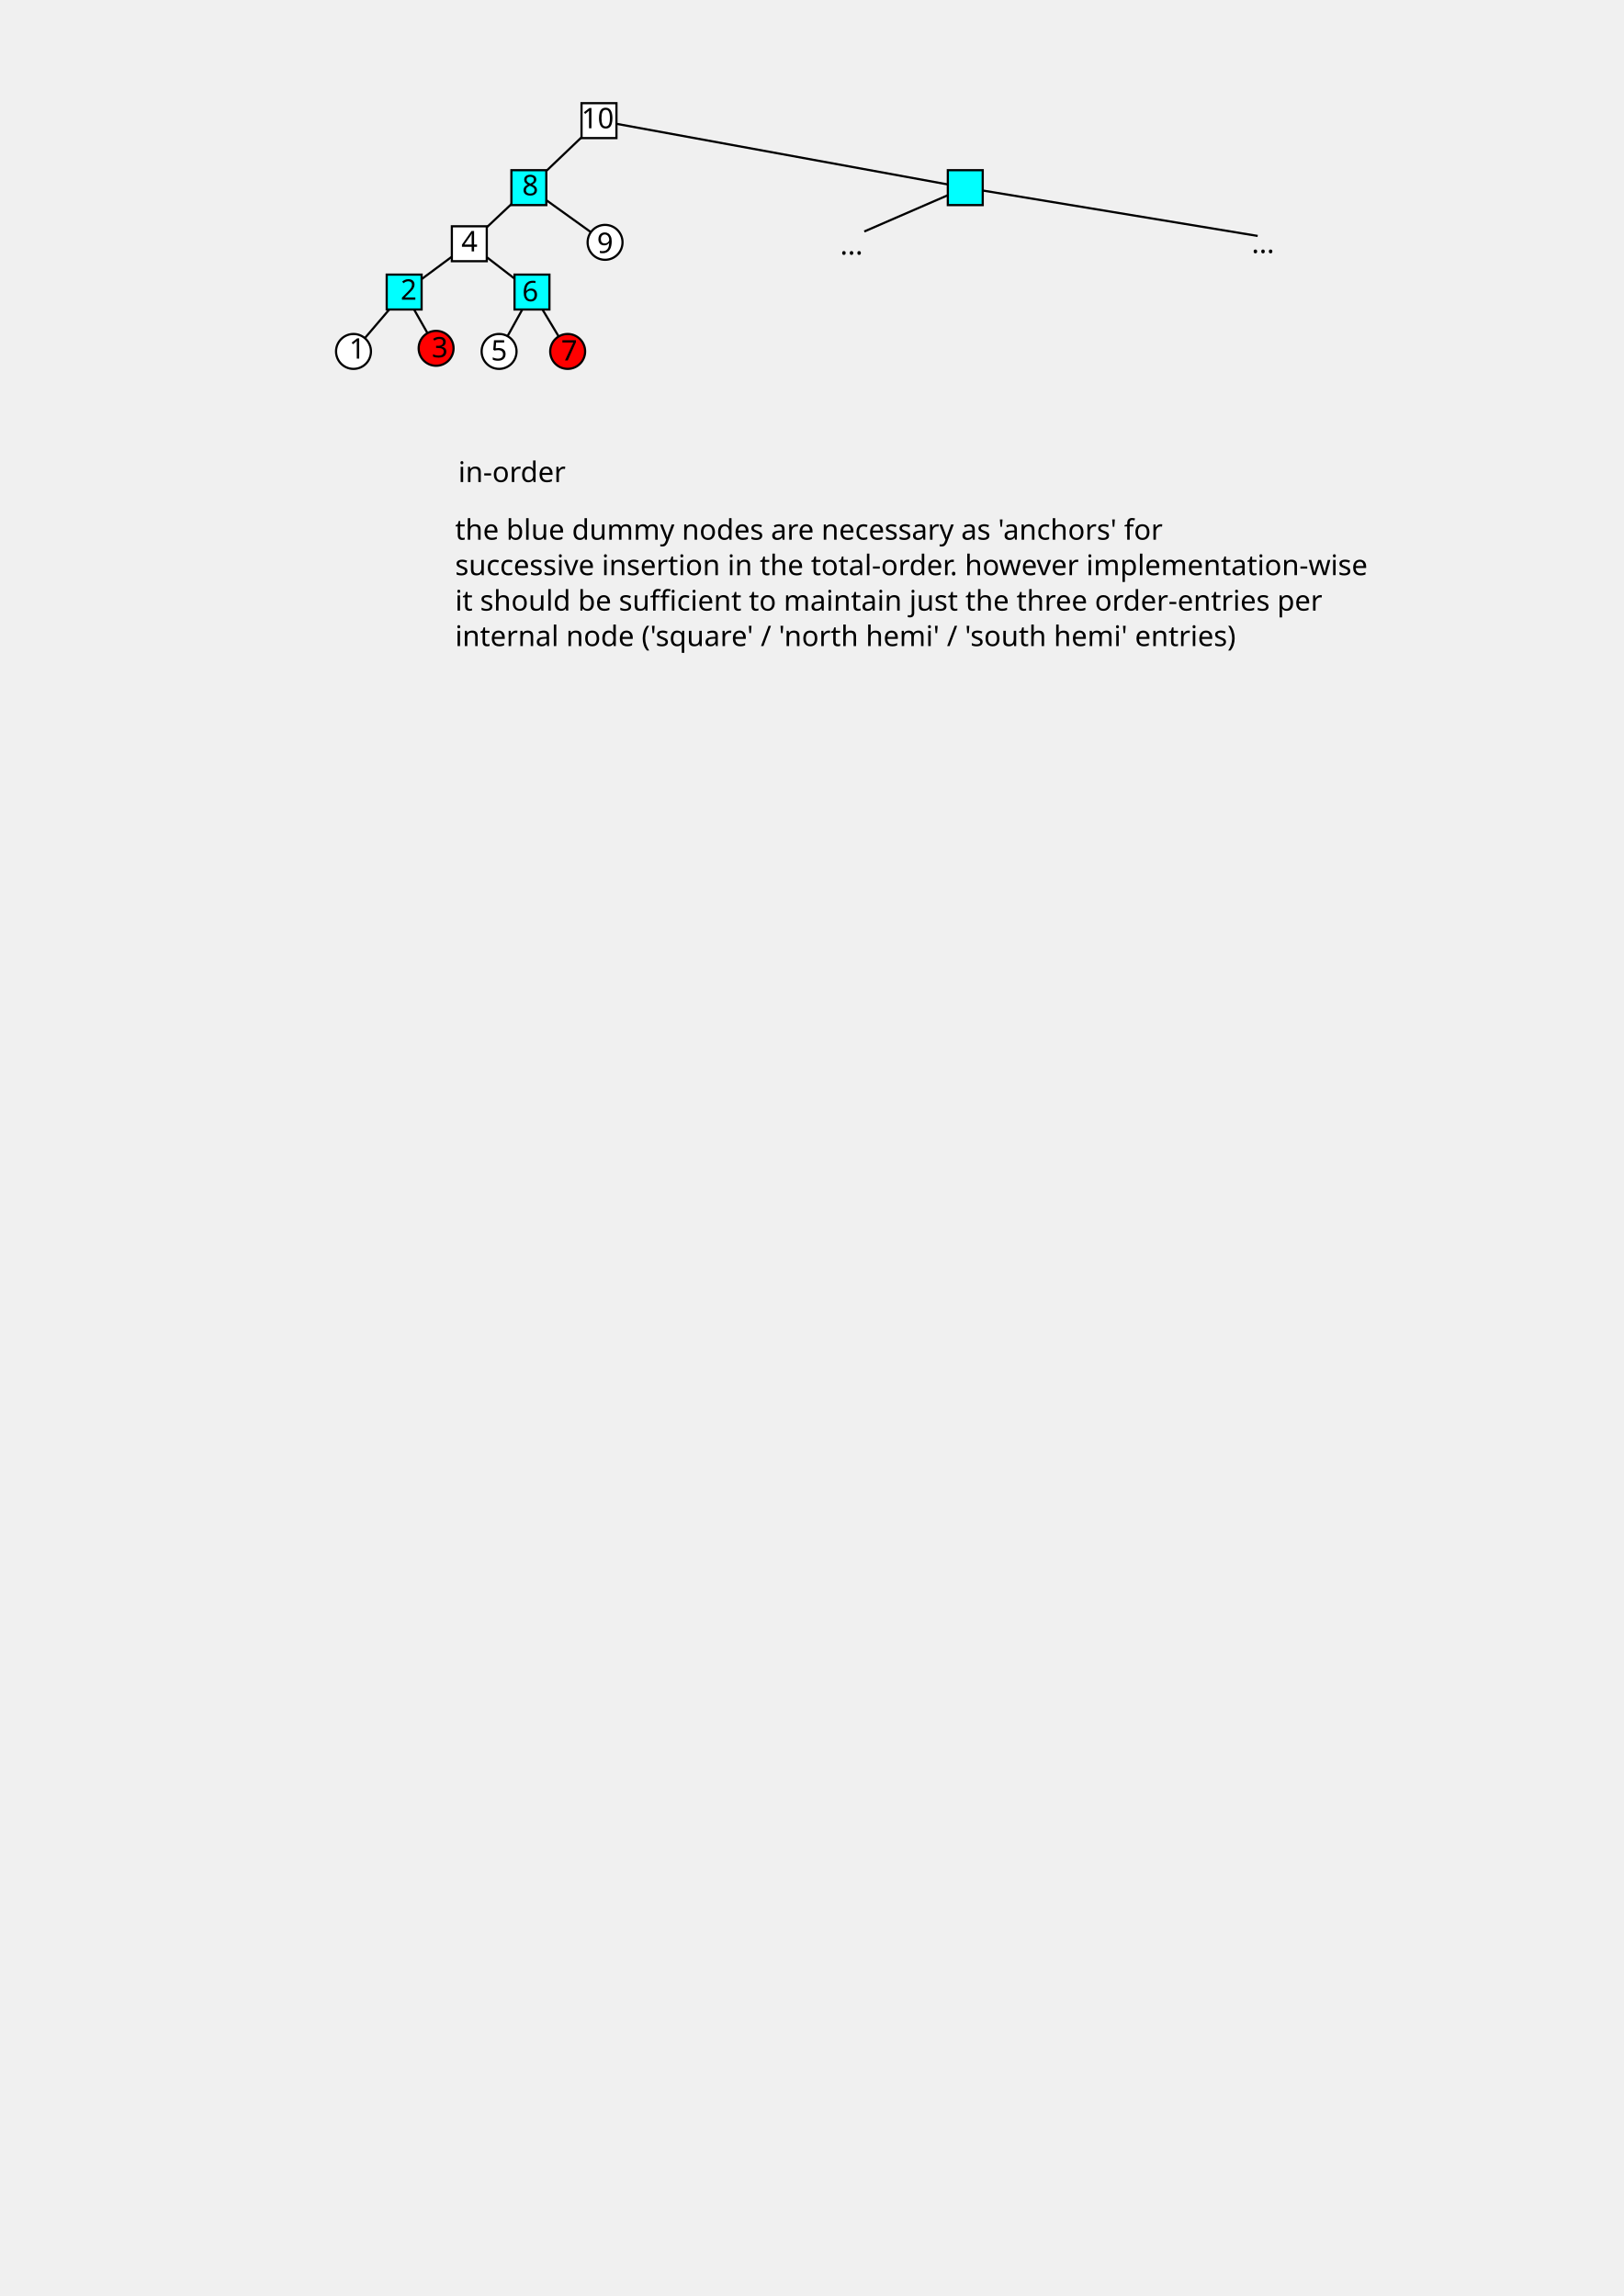
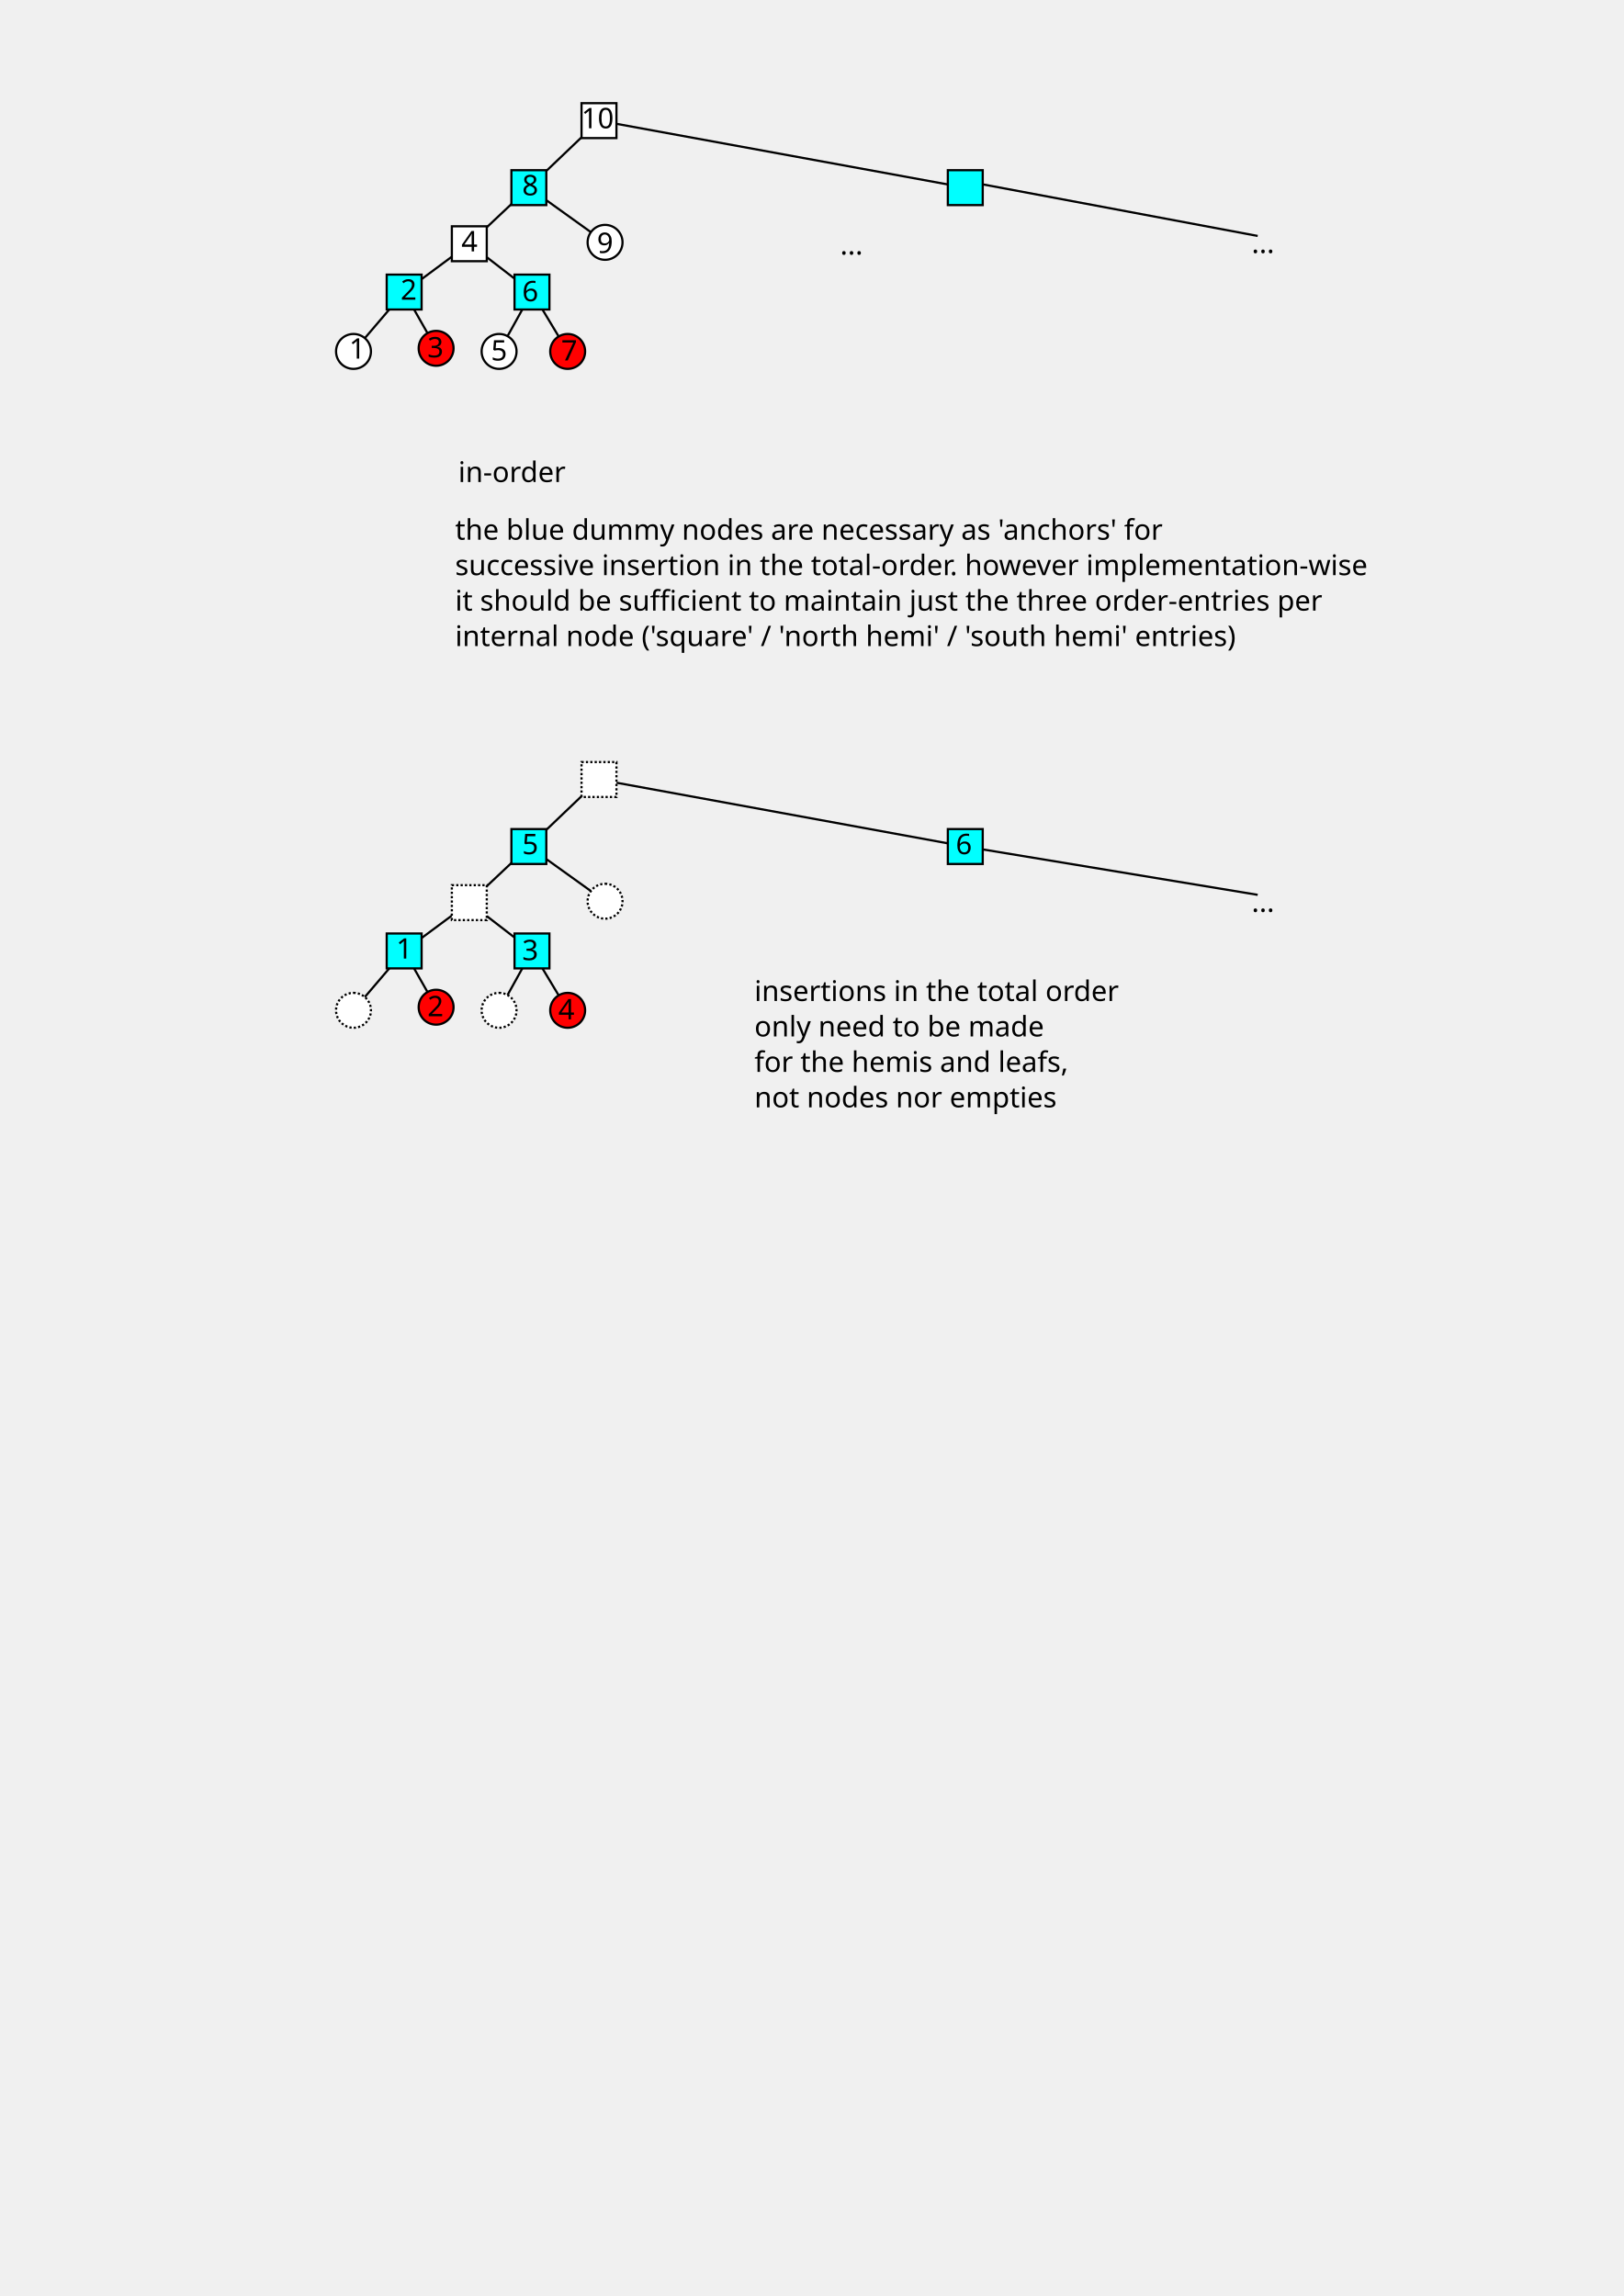
<svg xmlns="http://www.w3.org/2000/svg" width="744.094" height="1052.362" id="svg2" version="1.1">
  <defs id="defs4" />
  <g id="layer1">
-     <path style="fill:none;stroke:#000000;stroke-width:1px;stroke-linecap:butt;stroke-linejoin:miter;stroke-opacity:1" d="M 450.357,87.327 576.357,108.148" id="path3997" />
-     <path style="fill:none;stroke:#000000;stroke-width:1px;stroke-linecap:butt;stroke-linejoin:miter;stroke-opacity:1" d="M 442.357,86.005 396.071,106.103" id="path3977" />
-     <path style="fill:none;stroke:#000000;stroke-width:1px;stroke-linecap:butt;stroke-linejoin:miter;stroke-opacity:1" d="M 282.5,56.755 442.357,86.005" id="path3924" />
-     <path style="fill:none;stroke:#000000;stroke-width:1px;stroke-linecap:butt;stroke-linejoin:miter;stroke-opacity:1" d="m 223.071,117.888 20.714,15.974" id="path3906" />
-     <path style="fill:none;stroke:#000000;stroke-width:1px;stroke-linecap:butt;stroke-linejoin:miter;stroke-opacity:1" d="m 215.071,111.719 -21.857,16.21" id="path3867" />
-     <path style="fill:none;stroke:#000000;stroke-width:1px;stroke-linecap:butt;stroke-linejoin:miter;stroke-opacity:1" d="M 274.5,55.291 250.357,78.361" id="path3857" />
-     <path style="fill:none;stroke:#000000;stroke-width:1px;stroke-linecap:butt;stroke-linejoin:miter;stroke-opacity:1" d="M 242.357,86.005 223.071,104.18" id="path3859" />
+     <path style="fill:none;stroke:#000000;stroke-width:1px;stroke-linecap:butt;stroke-linejoin:miter;stroke-opacity:1" d="m 215.071,111.719 -21.857,16.21" id="path3046" />
+     <path style="fill:none;stroke:#000000;stroke-width:1px;stroke-linecap:butt;stroke-linejoin:miter;stroke-opacity:1" d="M 282.5,56.755 442.357,86.005" id="path3048" />
+     <path style="fill:none;stroke:#000000;stroke-width:1px;stroke-linecap:butt;stroke-linejoin:miter;stroke-opacity:1" d="m 223.071,117.888 20.714,15.974" id="path3044" />
+     <path style="fill:none;stroke:#000000;stroke-width:1px;stroke-linecap:butt;stroke-linejoin:miter;stroke-opacity:1" d="M 274.5,55.291 250.357,78.361" id="path3038" />
+     <path style="fill:none;stroke:#000000;stroke-width:1px;stroke-linecap:butt;stroke-linejoin:miter;stroke-opacity:1" d="M 242.357,86.005 223.071,104.18" id="path3040" />
+     <path style="fill:none;stroke:#000000;stroke-width:1px;stroke-linecap:butt;stroke-linejoin:miter;stroke-opacity:1" d="M 450.357,84.505 576.357,108.148" id="path3997" />
+     <path style="fill:none;stroke:#000000;stroke-width:1px;stroke-linecap:butt;stroke-linejoin:miter;stroke-opacity:1" d="M 0,0 0,0" id="path3924" />
+     <path style="fill:none;stroke:#000000;stroke-width:1px;stroke-linecap:butt;stroke-linejoin:miter;stroke-opacity:1" d="M 0,0 0,0" id="path3906" />
+     <path style="fill:none;stroke:#000000;stroke-width:1px;stroke-linecap:butt;stroke-linejoin:miter;stroke-opacity:1" d="M 0,0 0,0" id="path3867" />
+     <path style="fill:none;stroke:#000000;stroke-width:1px;stroke-linecap:butt;stroke-linejoin:miter;stroke-opacity:1" d="M 0,0 0,0" id="path3857" />
+     <path style="fill:none;stroke:#000000;stroke-width:1px;stroke-linecap:butt;stroke-linejoin:miter;stroke-opacity:1" d="M 0,0 0,0" id="path3859" />
    <rect style="fill:#ffffff;stroke:#000000;stroke-width:1;stroke-miterlimit:4;stroke-opacity:1;stroke-dasharray:none;stroke-dashoffset:0" id="rect2985" width="16" height="16" x="266.5" y="47.291" />
    <rect y="103.076" x="269.286" height="16" width="16" id="rect3773" style="fill:#ffffff;stroke:#000000;stroke-width:1;stroke-miterlimit:4;stroke-opacity:1;stroke-dasharray:none;stroke-dashoffset:0" ry="8" rx="8" />
    <rect y="103.719" x="207.071" height="16" width="16" id="rect3785" style="fill:#ffffff;stroke:#000000;stroke-width:1;stroke-miterlimit:4;stroke-opacity:1;stroke-dasharray:none;stroke-dashoffset:0" />
    <rect rx="8" ry="8" style="fill:#ffffff;stroke:#000000;stroke-width:1;stroke-miterlimit:4;stroke-opacity:1;stroke-dasharray:none;stroke-dashoffset:0" id="rect3803" width="16" height="16" x="154" y="153.076" />
    <rect y="151.648" x="191.857" height="16" width="16" id="rect3805" style="fill:#ff0000;stroke:#000000;stroke-width:1;stroke-miterlimit:4;stroke-opacity:1;stroke-dasharray:none;stroke-dashoffset:0" ry="8" rx="8" />
    <rect rx="8" ry="8" style="fill:#ffffff;stroke:#000000;stroke-width:1;stroke-miterlimit:4;stroke-opacity:1;stroke-dasharray:none;stroke-dashoffset:0" id="rect3807" width="16" height="16" x="220.714" y="153.076" />
    <rect y="153.076" x="252.143" height="16" width="16" id="rect3809" style="fill:#ff0000;stroke:#000000;stroke-width:1;stroke-miterlimit:4;stroke-opacity:1;stroke-dasharray:none;stroke-dashoffset:0" ry="8" rx="8" />
    <rect y="78.005" x="234.357" height="16" width="16" id="rect3855" style="fill:#00ffff;stroke:#000000;stroke-width:1;stroke-miterlimit:4;stroke-opacity:1;stroke-dasharray:none;stroke-dashoffset:0" />
    <rect style="fill:#00ffff;stroke:#000000;stroke-width:1;stroke-miterlimit:4;stroke-opacity:1;stroke-dasharray:none;stroke-dashoffset:0" id="rect3861" width="16" height="16" x="177.214" y="125.862" />
    <path style="fill:none;stroke:#000000;stroke-width:1px;stroke-linecap:butt;stroke-linejoin:miter;stroke-opacity:1" d="m 178.39,141.862 -11.194,13.122" id="path3892" />
    <path style="fill:none;stroke:#000000;stroke-width:1px;stroke-linecap:butt;stroke-linejoin:miter;stroke-opacity:1" d="m 189.757,141.862 6.146,10.823" id="path3898" />
    <rect y="125.862" x="235.786" height="16" width="16" id="rect3900" style="fill:#00ffff;stroke:#000000;stroke-width:1;stroke-miterlimit:4;stroke-opacity:1;stroke-dasharray:none;stroke-dashoffset:0" />
    <path style="fill:none;stroke:#000000;stroke-width:1px;stroke-linecap:butt;stroke-linejoin:miter;stroke-opacity:1" d="m 239.355,141.862 -6.762,12.21" id="path3908" />
    <path style="fill:none;stroke:#000000;stroke-width:1px;stroke-linecap:butt;stroke-linejoin:miter;stroke-opacity:1" d="m 248.594,141.862 7.424,12.351" id="path3910" />
    <path style="fill:none;stroke:#000000;stroke-width:1px;stroke-linecap:butt;stroke-linejoin:miter;stroke-opacity:1" d="m 250.357,91.747 20.424,14.66" id="path3914" />
    <rect style="fill:#00ffff;stroke:#000000;stroke-width:1;stroke-miterlimit:4;stroke-opacity:1;stroke-dasharray:none;stroke-dashoffset:0" id="rect3916" width="16" height="16" x="434.357" y="78.005" />
    <text xml:space="preserve" style="font-size:13px;font-style:normal;font-variant:normal;font-weight:normal;font-stretch:normal;line-height:125%;letter-spacing:0px;word-spacing:0px;fill:#000000;fill-opacity:1;stroke:none;font-family:Gulim;-inkscape-font-specification:Gulim" x="160" y="164.362" id="text4231">
      <tspan id="tspan4233" x="160" y="164.362">1</tspan>
    </text>
    <text xml:space="preserve" style="font-size:13px;font-style:normal;font-variant:normal;font-weight:normal;font-stretch:normal;line-height:125%;letter-spacing:0px;word-spacing:0px;fill:#000000;fill-opacity:1;stroke:none;font-family:Gulim;-inkscape-font-specification:Gulim" x="183.571" y="137.362" id="text4235">
      <tspan id="tspan4237" x="183.571" y="137.362">2</tspan>
    </text>
-     <text xml:space="preserve" style="font-size:13px;font-style:normal;font-variant:normal;font-weight:normal;font-stretch:normal;line-height:125%;letter-spacing:0px;word-spacing:0px;fill:#000000;fill-opacity:1;stroke:none;font-family:Gulim;-inkscape-font-specification:Gulim" x="197.857" y="163.791" id="text4239">
-       <tspan id="tspan4241" x="197.857" y="163.791">3</tspan>
+     <text xml:space="preserve" style="font-size:13px;font-style:normal;font-variant:normal;font-weight:normal;font-stretch:normal;line-height:125%;letter-spacing:0px;word-spacing:0px;fill:#000000;fill-opacity:1;stroke:none;font-family:Gulim;-inkscape-font-specification:Gulim" x="195.857" y="163.791" id="text4239">
+       <tspan id="tspan4241" x="195.857" y="163.791">3</tspan>
    </text>
    <text xml:space="preserve" style="font-size:13px;font-style:normal;font-variant:normal;font-weight:normal;font-stretch:normal;line-height:125%;letter-spacing:0px;word-spacing:0px;fill:#000000;fill-opacity:1;stroke:none;font-family:Gulim;-inkscape-font-specification:Gulim" x="211.429" y="115.219" id="text4243">
      <tspan id="tspan4245" x="211.429" y="115.219">4</tspan>
    </text>
    <text xml:space="preserve" style="font-size:13px;font-style:normal;font-variant:normal;font-weight:normal;font-stretch:normal;line-height:125%;letter-spacing:0px;word-spacing:0px;fill:#000000;fill-opacity:1;stroke:none;font-family:Gulim;-inkscape-font-specification:Gulim" x="225" y="165.219" id="text4247">
      <tspan id="tspan4249" x="225" y="165.219">5</tspan>
    </text>
    <text xml:space="preserve" style="font-size:13px;font-style:normal;font-variant:normal;font-weight:normal;font-stretch:normal;line-height:125%;letter-spacing:0px;word-spacing:0px;fill:#000000;fill-opacity:1;stroke:none;font-family:Gulim;-inkscape-font-specification:Gulim" x="259.286" y="167.362" id="text4251">
      <tspan id="tspan4253" x="259.286" y="167.362" />
    </text>
    <text xml:space="preserve" style="font-size:13px;font-style:normal;font-variant:normal;font-weight:normal;font-stretch:normal;line-height:125%;letter-spacing:0px;word-spacing:0px;fill:#000000;fill-opacity:1;stroke:none;font-family:Gulim;-inkscape-font-specification:Gulim" x="257.143" y="165.219" id="text4255">
      <tspan id="tspan4257" x="257.143" y="165.219">7</tspan>
    </text>
    <text xml:space="preserve" style="font-size:13px;font-style:normal;font-variant:normal;font-weight:normal;font-stretch:normal;line-height:125%;letter-spacing:0px;word-spacing:0px;fill:#000000;fill-opacity:1;stroke:none;font-family:Gulim;-inkscape-font-specification:Gulim" x="239.286" y="138.076" id="text4259">
      <tspan id="tspan4261" x="239.286" y="138.076">6</tspan>
    </text>
    <text xml:space="preserve" style="font-size:13px;font-style:normal;font-variant:normal;font-weight:normal;font-stretch:normal;line-height:125%;letter-spacing:0px;word-spacing:0px;fill:#000000;fill-opacity:1;stroke:none;font-family:Gulim;-inkscape-font-specification:Gulim" x="239.286" y="89.505" id="text4263">
      <tspan id="tspan4265" x="239.286" y="89.505">8</tspan>
    </text>
    <text xml:space="preserve" style="font-size:13px;font-style:normal;font-variant:normal;font-weight:normal;font-stretch:normal;line-height:125%;letter-spacing:0px;word-spacing:0px;fill:#000000;fill-opacity:1;stroke:none;font-family:Gulim;-inkscape-font-specification:Gulim" x="273.571" y="115.934" id="text4267">
      <tspan id="tspan4269" x="273.571" y="115.934">9</tspan>
    </text>
    <text xml:space="preserve" style="font-size:13px;font-style:normal;font-variant:normal;font-weight:normal;font-stretch:normal;line-height:125%;letter-spacing:0px;word-spacing:0px;fill:#000000;fill-opacity:1;stroke:none;font-family:Gulim;-inkscape-font-specification:Gulim" x="266.429" y="58.791" id="text4271">
      <tspan id="tspan4273" x="266.429" y="58.791">10</tspan>
    </text>
    <text xml:space="preserve" style="font-size:13px;font-style:normal;font-variant:normal;font-weight:normal;font-stretch:normal;line-height:125%;letter-spacing:0px;word-spacing:0px;fill:#000000;fill-opacity:1;stroke:none;font-family:Gulim;-inkscape-font-specification:Gulim" x="385" y="116.648" id="text4275">
      <tspan id="tspan4277" x="385" y="116.648">...</tspan>
    </text>
    <text xml:space="preserve" style="font-size:13px;font-style:normal;font-variant:normal;font-weight:normal;font-stretch:normal;line-height:125%;letter-spacing:0px;word-spacing:0px;fill:#000000;fill-opacity:1;stroke:none;font-family:Gulim;-inkscape-font-specification:Gulim" x="573.571" y="115.934" id="text4279">
      <tspan id="tspan4281" x="573.571" y="115.934">...</tspan>
    </text>
    <text xml:space="preserve" style="font-size:13px;font-style:normal;font-variant:normal;font-weight:normal;font-stretch:normal;line-height:125%;letter-spacing:0px;word-spacing:0px;fill:#000000;fill-opacity:1;stroke:none;font-family:Gulim;-inkscape-font-specification:Gulim" x="210" y="220.934" id="text4283">
      <tspan id="tspan4285" x="210" y="220.934">in-order</tspan>
    </text>
    <text xml:space="preserve" style="font-size:13px;font-style:normal;font-variant:normal;font-weight:normal;font-stretch:normal;line-height:125%;letter-spacing:0px;word-spacing:0px;fill:#000000;fill-opacity:1;stroke:none;font-family:Gulim;-inkscape-font-specification:Gulim" x="208.571" y="247.362" id="text4287">
      <tspan id="tspan4289" x="208.571" y="247.362">the blue dummy nodes are necessary as 'anchors' for</tspan>
      <tspan x="208.571" y="263.612" id="tspan4291">successive insertion in the total-order. however implementation-wise</tspan>
      <tspan x="208.571" y="279.862" id="tspan4293">it should be sufficient to maintain just the three order-entries per</tspan>
      <tspan x="208.571" y="296.112" id="tspan4295">internal node ('square' / 'north hemi' / 'south hemi' entries)</tspan>
    </text>
+     <path id="path3050" d="m 215.071,413.719 -21.857,16.21" style="fill:none;stroke:#000000;stroke-width:1px;stroke-linecap:butt;stroke-linejoin:miter;stroke-opacity:1" />
+     <path id="path3052" d="m 282.5,358.755 159.857,29.25" style="fill:none;stroke:#000000;stroke-width:1px;stroke-linecap:butt;stroke-linejoin:miter;stroke-opacity:1" />
+     <path id="path3054" d="m 223.071,419.888 20.714,15.974" style="fill:none;stroke:#000000;stroke-width:1px;stroke-linecap:butt;stroke-linejoin:miter;stroke-opacity:1" />
+     <path id="path3056" d="m 274.5,357.291 -24.143,23.07" style="fill:none;stroke:#000000;stroke-width:1px;stroke-linecap:butt;stroke-linejoin:miter;stroke-opacity:1" />
+     <path id="path3058" d="m 242.357,388.005 -19.286,18.175" style="fill:none;stroke:#000000;stroke-width:1px;stroke-linecap:butt;stroke-linejoin:miter;stroke-opacity:1" />
+     <path id="path3060" d="m 450.357,389.327 126,20.821" style="fill:none;stroke:#000000;stroke-width:1px;stroke-linecap:butt;stroke-linejoin:miter;stroke-opacity:1" />
+     <rect y="349.291" x="266.5" height="16" width="16" id="rect3062" style="fill:#ffffff;stroke:#000000;stroke-width:1;stroke-miterlimit:4;stroke-opacity:1;stroke-dasharray:1,1;stroke-dashoffset:0" />
+     <rect rx="8" ry="8" style="fill:#ffffff;stroke:#000000;stroke-width:1;stroke-miterlimit:4;stroke-opacity:1;stroke-dasharray:1,1;stroke-dashoffset:0" id="rect3064" width="16" height="16" x="269.286" y="405.076" />
+     <rect style="fill:#ffffff;stroke:#000000;stroke-width:1;stroke-miterlimit:4;stroke-opacity:1;stroke-dasharray:1,1;stroke-dashoffset:0" id="rect3066" width="16" height="16" x="207.071" y="405.719" />
+     <rect y="455.076" x="154" height="16" width="16" id="rect3068" style="fill:#ffffff;stroke:#000000;stroke-width:1;stroke-miterlimit:4;stroke-opacity:1;stroke-dasharray:1,1;stroke-dashoffset:0" ry="8" rx="8" />
+     <rect rx="8" ry="8" style="fill:#ff0000;stroke:#000000;stroke-width:1;stroke-miterlimit:4;stroke-opacity:1;stroke-dasharray:none;stroke-dashoffset:0" id="rect3070" width="16" height="16" x="191.857" y="453.648" />
+     <rect y="455.076" x="220.714" height="16" width="16" id="rect3072" style="fill:#ffffff;stroke:#000000;stroke-width:1;stroke-miterlimit:4;stroke-opacity:1;stroke-dasharray:1,1;stroke-dashoffset:0" ry="8" rx="8" />
+     <rect rx="8" ry="8" style="fill:#ff0000;stroke:#000000;stroke-width:1;stroke-miterlimit:4;stroke-opacity:1;stroke-dasharray:none;stroke-dashoffset:0" id="rect3074" width="16" height="16" x="252.143" y="455.076" />
+     <rect style="fill:#00ffff;stroke:#000000;stroke-width:1;stroke-miterlimit:4;stroke-opacity:1;stroke-dasharray:none;stroke-dashoffset:0" id="rect3076" width="16" height="16" x="234.357" y="380.005" />
+     <rect y="427.862" x="177.214" height="16" width="16" id="rect3078" style="fill:#00ffff;stroke:#000000;stroke-width:1;stroke-miterlimit:4;stroke-opacity:1;stroke-dasharray:none;stroke-dashoffset:0" />
+     <path id="path3080" d="m 178.39,443.862 -11.194,13.122" style="fill:none;stroke:#000000;stroke-width:1px;stroke-linecap:butt;stroke-linejoin:miter;stroke-opacity:1" />
+     <path id="path3082" d="m 189.757,443.862 6.146,10.823" style="fill:none;stroke:#000000;stroke-width:1px;stroke-linecap:butt;stroke-linejoin:miter;stroke-opacity:1" />
+     <rect style="fill:#00ffff;stroke:#000000;stroke-width:1;stroke-miterlimit:4;stroke-opacity:1;stroke-dasharray:none;stroke-dashoffset:0" id="rect3084" width="16" height="16" x="235.786" y="427.862" />
+     <path id="path3086" d="m 239.355,443.862 -6.762,12.21" style="fill:none;stroke:#000000;stroke-width:1px;stroke-linecap:butt;stroke-linejoin:miter;stroke-opacity:1" />
+     <path id="path3088" d="m 248.594,443.862 7.424,12.351" style="fill:none;stroke:#000000;stroke-width:1px;stroke-linecap:butt;stroke-linejoin:miter;stroke-opacity:1" />
+     <path id="path3090" d="m 250.357,393.747 20.424,14.66" style="fill:none;stroke:#000000;stroke-width:1px;stroke-linecap:butt;stroke-linejoin:miter;stroke-opacity:1" />
+     <rect y="380.005" x="434.357" height="16" width="16" id="rect3092" style="fill:#00ffff;stroke:#000000;stroke-width:1;stroke-miterlimit:4;stroke-opacity:1;stroke-dasharray:none;stroke-dashoffset:0" />
+     <text id="text3098" y="439.362" x="181.571" style="font-size:13px;font-style:normal;font-variant:normal;font-weight:normal;font-stretch:normal;line-height:125%;letter-spacing:0px;word-spacing:0px;fill:#000000;fill-opacity:1;stroke:none;font-family:Gulim;-inkscape-font-specification:Gulim" xml:space="preserve">
+       <tspan y="439.362" x="181.571" id="tspan3100">1</tspan>
+     </text>
+     <text id="text3102" y="465.791" x="195.857" style="font-size:13px;font-style:normal;font-variant:normal;font-weight:normal;font-stretch:normal;line-height:125%;letter-spacing:0px;word-spacing:0px;fill:#000000;fill-opacity:1;stroke:none;font-family:Gulim;-inkscape-font-specification:Gulim" xml:space="preserve">
+       <tspan y="465.791" x="195.857" id="tspan3104">2</tspan>
+     </text>
+     <text id="text3114" y="467.219" x="255.857" style="font-size:13px;font-style:normal;font-variant:normal;font-weight:normal;font-stretch:normal;line-height:125%;letter-spacing:0px;word-spacing:0px;fill:#000000;fill-opacity:1;stroke:none;font-family:Gulim;-inkscape-font-specification:Gulim" xml:space="preserve">
+       <tspan y="467.219" x="255.857" id="tspan3116">4</tspan>
+     </text>
+     <text id="text3118" y="440.076" x="239.286" style="font-size:13px;font-style:normal;font-variant:normal;font-weight:normal;font-stretch:normal;line-height:125%;letter-spacing:0px;word-spacing:0px;fill:#000000;fill-opacity:1;stroke:none;font-family:Gulim;-inkscape-font-specification:Gulim" xml:space="preserve">
+       <tspan y="440.076" x="239.286" id="tspan3120">3</tspan>
+     </text>
+     <text id="text3122" y="391.505" x="239.286" style="font-size:13px;font-style:normal;font-variant:normal;font-weight:normal;font-stretch:normal;line-height:125%;letter-spacing:0px;word-spacing:0px;fill:#000000;fill-opacity:1;stroke:none;font-family:Gulim;-inkscape-font-specification:Gulim" xml:space="preserve">
+       <tspan y="391.505" x="239.286" id="tspan3124">5</tspan>
+     </text>
+     <text id="text3138" y="417.934" x="573.571" style="font-size:13px;font-style:normal;font-variant:normal;font-weight:normal;font-stretch:normal;line-height:125%;letter-spacing:0px;word-spacing:0px;fill:#000000;fill-opacity:1;stroke:none;font-family:Gulim;-inkscape-font-specification:Gulim" xml:space="preserve">
+       <tspan y="417.934" x="573.571" id="tspan3140">...</tspan>
+     </text>
+     <text xml:space="preserve" style="font-size:13px;font-style:normal;font-variant:normal;font-weight:normal;font-stretch:normal;line-height:125%;letter-spacing:0px;word-spacing:0px;fill:#000000;fill-opacity:1;stroke:none;font-family:Gulim;-inkscape-font-specification:Gulim" x="438" y="391.505" id="text3910">
+       <tspan id="tspan3912" x="438" y="391.505">6</tspan>
+     </text>
+     <text xml:space="preserve" style="font-size:13px;font-style:normal;font-variant:normal;font-weight:normal;font-stretch:normal;line-height:125%;letter-spacing:0px;word-spacing:0px;fill:#000000;fill-opacity:1;stroke:none;font-family:Gulim;-inkscape-font-specification:Gulim" x="345.714" y="458.791" id="text3914">
+       <tspan id="tspan3916" x="345.714" y="458.791">insertions in the total order</tspan>
+       <tspan x="345.714" y="475.041" id="tspan3918">only need to be made</tspan>
+       <tspan x="345.714" y="491.291" id="tspan3924">for the hemis and leafs,</tspan>
+       <tspan x="345.714" y="507.541" id="tspan3926">not nodes nor empties</tspan>
+     </text>
  </g>
</svg>
